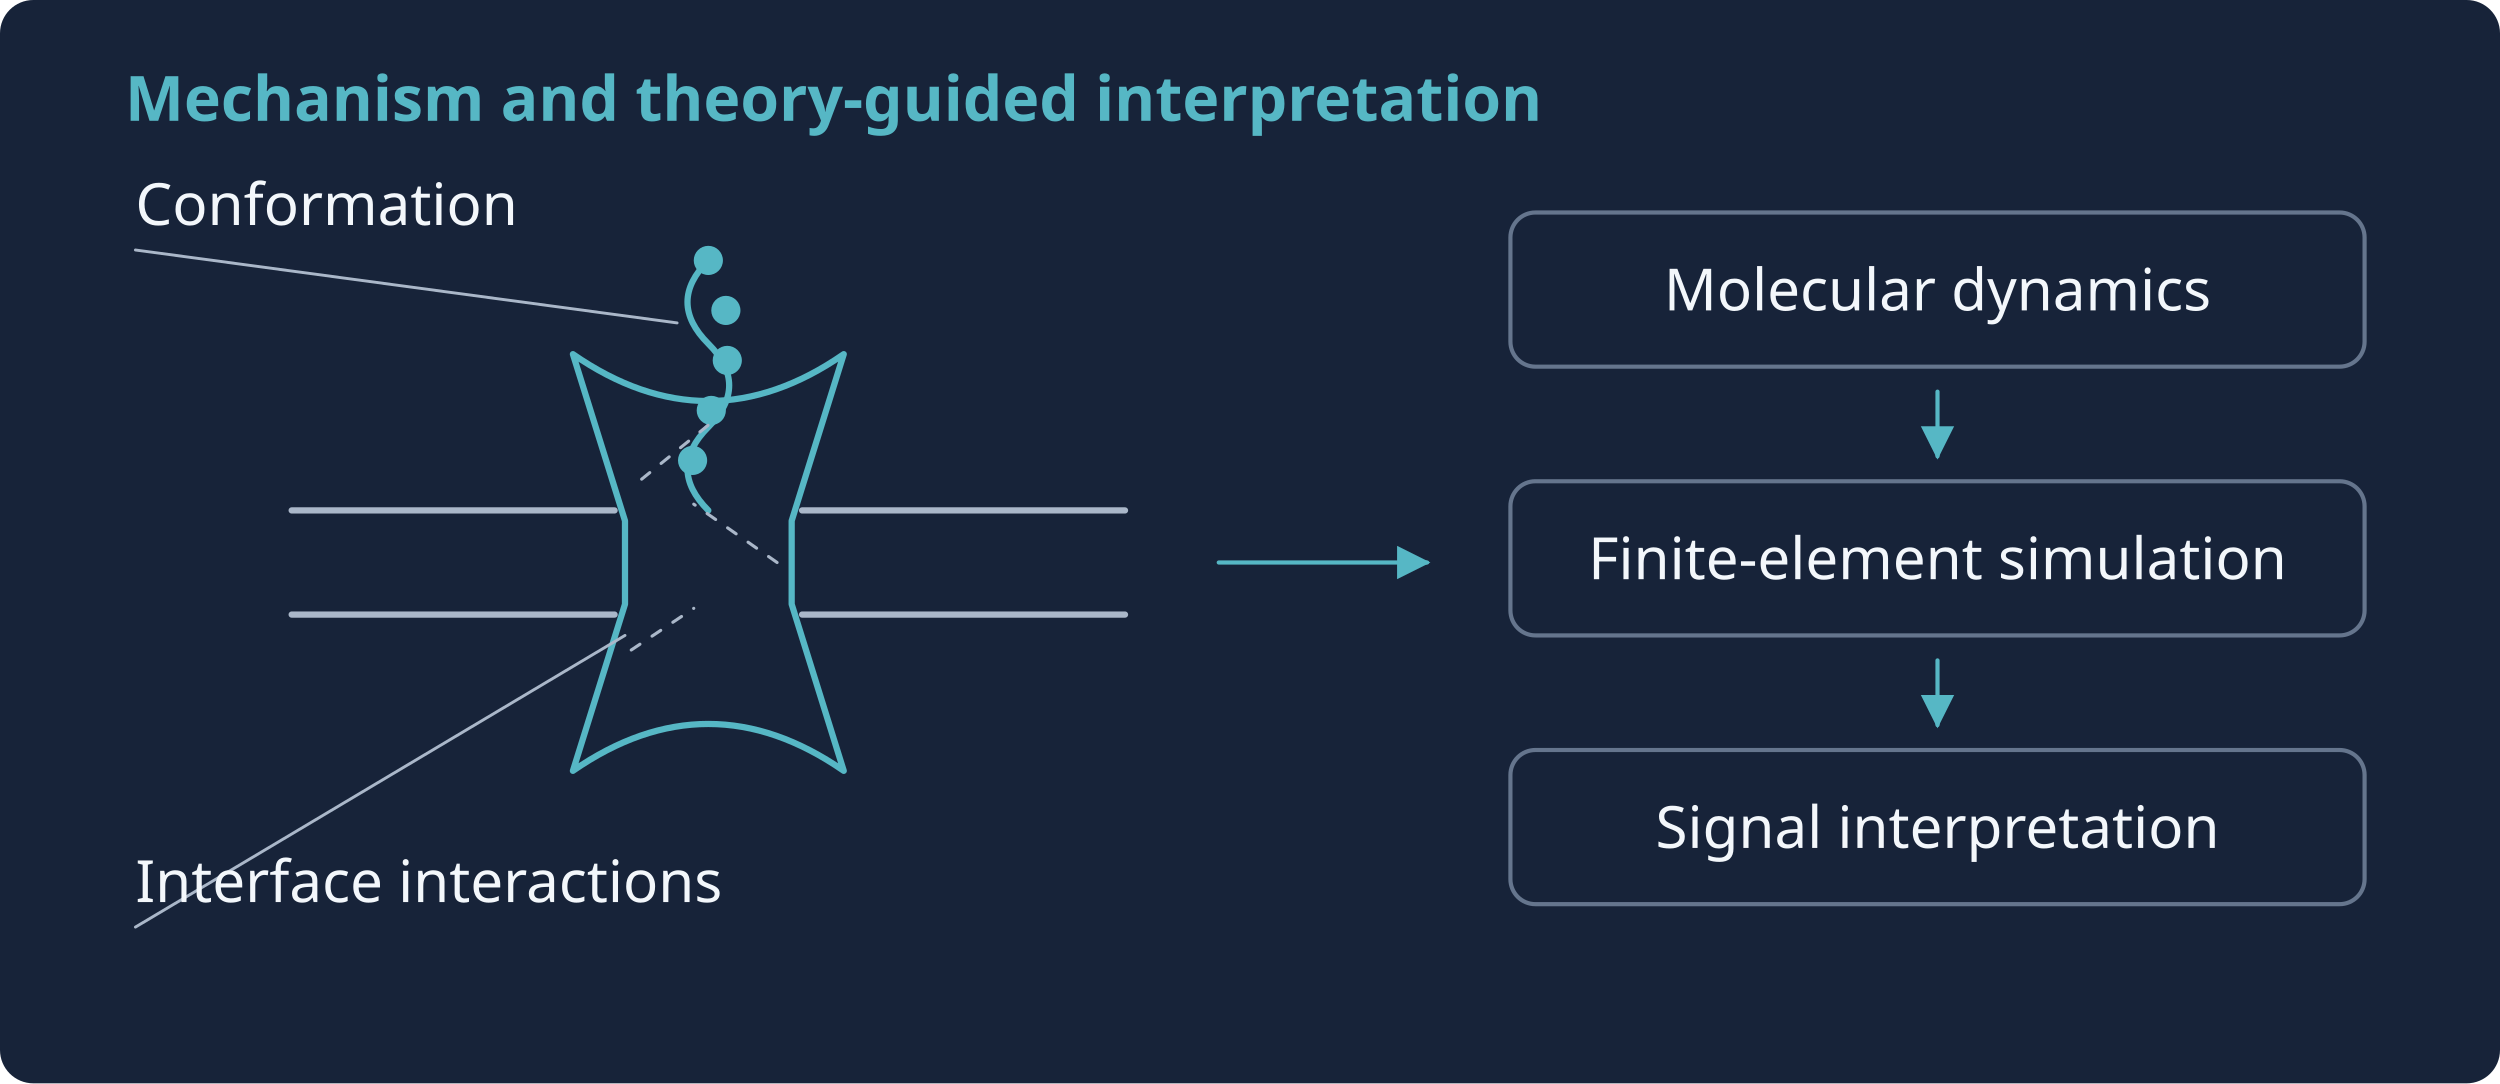
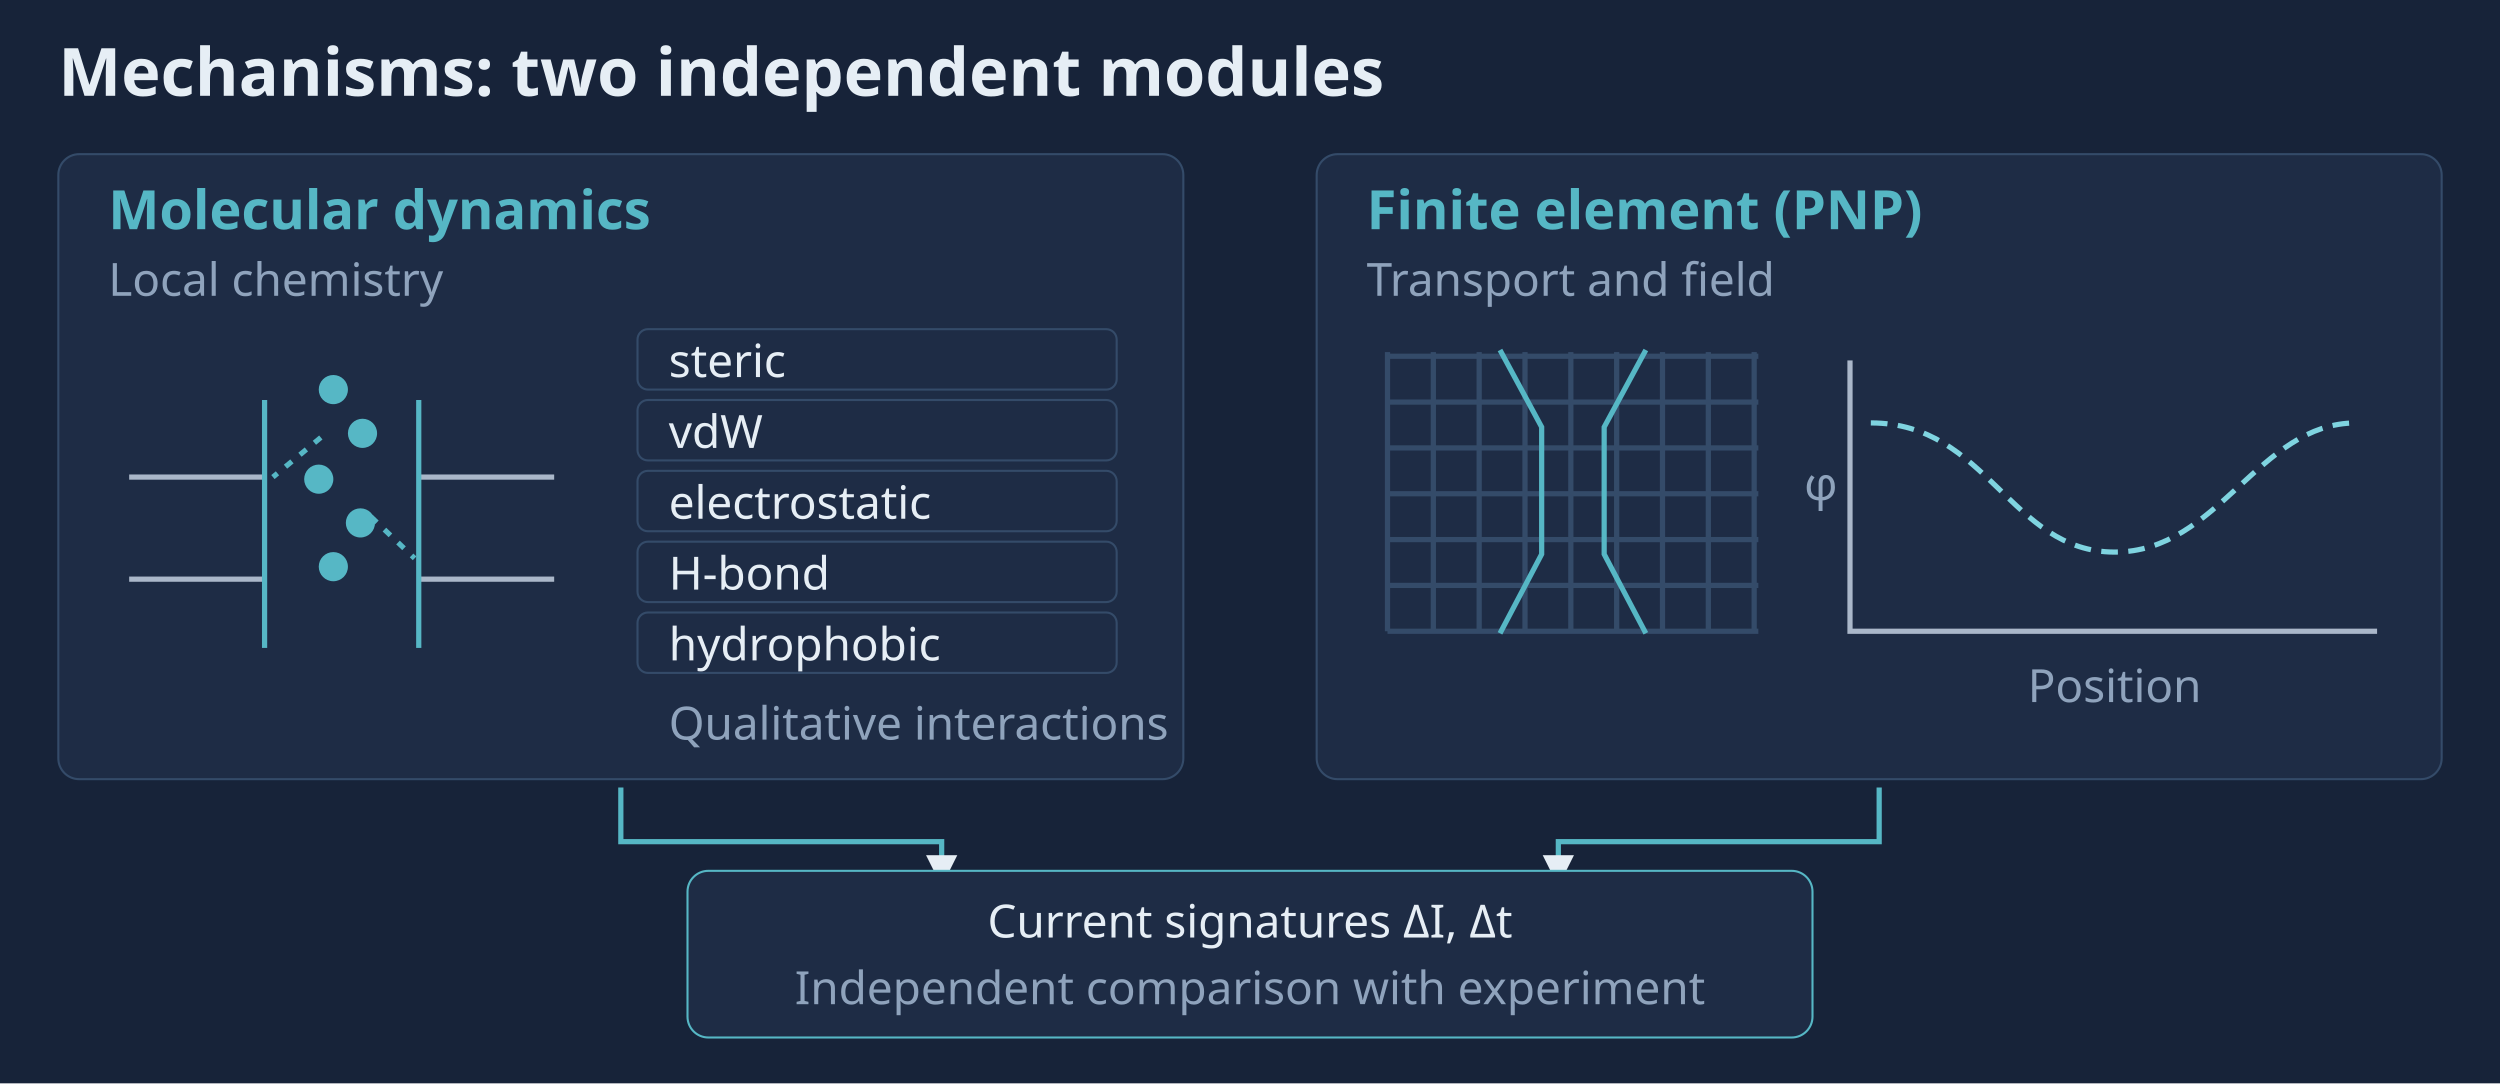
- <svg xmlns="http://www.w3.org/2000/svg" width="1200" height="520" viewBox="0 0 1200 520" role="img">
+ <svg xmlns="http://www.w3.org/2000/svg" width="1200" height="520" viewBox="0 0 1200 520" role="img" aria-labelledby="title desc" lang="en">
  <defs>
-     <marker id="arrow" viewBox="0 0 10 10" refX="9" refY="5" markerWidth="8" markerHeight="8" orient="auto-start-reverse">
-       <path d="M0 0L10 5L0 10" fill="#56B7C5" />
+     <marker id="arrow" viewBox="0 0 10 10" refX="5" refY="5" markerWidth="6" markerHeight="6" orient="auto-start-reverse">
+       <path d="M0 0L10 5L0 10Z" fill="#E6EEF5" />
    </marker>
  </defs>
-   <rect width="1200" height="520" rx="16" fill="#172339" />
-   <g fill="none" stroke="#65758D" stroke-width="2" stroke-linecap="round" stroke-linejoin="round">
-     <text x="60" y="58" class="heading">Mechanism and theory-guided interpretation</text>
-     <g stroke-width="3">
-       <path d="M140 245H295M385 245H540M140 295H295M385 295H540" stroke="#AAB7C9" />
-       <path d="M275 170Q340 215 405 170L380 250V290L405 370Q340 325 275 370L300 290V250Z" stroke="#56B7C5" />
-     </g>
-     <path d="M340 125q-20 20 0 40t0 40t0 40" stroke="#56B7C5" stroke-width="3" />
-     <circle cx="340" cy="125" r="7" fill="#56B7C5" stroke="none" />
-     <circle cx="348.415" cy="149" r="7" fill="#56B7C5" stroke="none" />
-     <circle cx="349.093" cy="173" r="7" fill="#56B7C5" stroke="none" />
-     <circle cx="341.411" cy="197" r="7" fill="#56B7C5" stroke="none" />
-     <circle cx="332.432" cy="221" r="7" fill="#56B7C5" stroke="none" />
-     <path d="M65 120L325 155" stroke-width="1.4" stroke="#AAB7C9" />
-     <text x="65" y="108">Conformation</text>
-     <path d="M65 445L300 305" stroke-width="1.4" stroke="#AAB7C9" />
-     <text x="65" y="433">Interface interactions</text>
-     <path d="M308 230l37-30m28 70-40-28m-30 70 30-20" stroke="#AAB7C9" stroke-width="1.5" stroke-dasharray="5 7" />
-     <path d="M585 270L685 270" stroke="#56B7C5" stroke-width="2" marker-end="url(#arrow)" />
-     <rect x="725" y="102" width="410" height="74" rx="12" fill="none" stroke="#65758D" />
-     <text x="930" y="149" text-anchor="middle">Molecular dynamics</text>
-     <path d="M930 188L930 219" stroke="#56B7C5" stroke-width="2" marker-end="url(#arrow)" />
-     <rect x="725" y="231" width="410" height="74" rx="12" fill="none" stroke="#65758D" />
-     <text x="930" y="278" text-anchor="middle">Finite-element simulation</text>
-     <path d="M930 317L930 348" stroke="#56B7C5" stroke-width="2" marker-end="url(#arrow)" />
-     <rect x="725" y="360" width="410" height="74" rx="12" fill="none" stroke="#65758D" />
-     <text x="930" y="407" text-anchor="middle">Signal interpretation</text>
-   </g>
-   <style>text{fill:#F3F7FB;stroke:none;font:28px system-ui,'Microsoft YaHei',sans-serif}text.minor{fill:#AAB7C9;font-size:24px}text.heading{fill:#56B7C5;font-size:30px;font-weight:600}</style>
+   <style>text{font:22px system-ui,'Microsoft YaHei',sans-serif;fill:#E6EEF5}.heading{font-size:32px;font-weight:600}.subheading{font-size:26px;font-weight:600;fill:#56B7C5}.muted{fill:#8FA3BC}.accent{fill:#56B7C5}</style>
+   <rect width="1200" height="520" fill="#172339" />
+   <text x="28" y="46" class="heading" text-anchor="start">Mechanisms: two independent modules</text>
+   <rect x="28" y="74" width="540" height="300" rx="10" fill="#1E2C45" stroke="#344B69" />
+   <rect x="632" y="74" width="540" height="300" rx="10" fill="#1E2C45" stroke="#344B69" />
+   <text x="52" y="110" class="subheading" text-anchor="start">Molecular dynamics</text>
+   <text x="656" y="110" class="subheading" text-anchor="start">Finite element (PNP)</text>
+   <text x="52" y="142" class="muted" text-anchor="start">Local chemistry</text>
+   <text x="656" y="142" class="muted" text-anchor="start">Transport and field</text>
+   <path d="M62 229H127M201 229H266M62 278H127M201 278H266" fill="none" stroke="#AAB7C9" stroke-width="2.5" />
+   <path d="M127 192V311M201 192V311" fill="none" stroke="#56B7C5" stroke-width="2.5" />
+   <circle cx="160" cy="187" r="7" fill="#56B7C5" />
+   <circle cx="174" cy="208" r="7" fill="#56B7C5" />
+   <circle cx="153" cy="230" r="7" fill="#56B7C5" />
+   <circle cx="173" cy="251" r="7" fill="#56B7C5" />
+   <circle cx="160" cy="272" r="7" fill="#56B7C5" />
+   <path d="M154 210L131 229M178 248L199 268" fill="none" stroke="#56B7C5" stroke-width="2.5" stroke-dasharray="4 5" />
+   <rect x="306" y="158" width="230" height="29" rx="5" fill="none" stroke="#344B69" />
+   <text x="321" y="181" class="" text-anchor="start">steric</text>
+   <rect x="306" y="192" width="230" height="29" rx="5" fill="none" stroke="#344B69" />
+   <text x="321" y="215" class="" text-anchor="start">vdW</text>
+   <rect x="306" y="226" width="230" height="29" rx="5" fill="none" stroke="#344B69" />
+   <text x="321" y="249" class="" text-anchor="start">electrostatic</text>
+   <rect x="306" y="260" width="230" height="29" rx="5" fill="none" stroke="#344B69" />
+   <text x="321" y="283" class="" text-anchor="start">H-bond</text>
+   <rect x="306" y="294" width="230" height="29" rx="5" fill="none" stroke="#344B69" />
+   <text x="321" y="317" class="" text-anchor="start">hydrophobic</text>
+   <text x="321" y="355" class="muted" text-anchor="start">Qualitative interactions</text>
+   <path d="M666 169V303" fill="none" stroke="#344B69" stroke-width="2.5" />
+   <path d="M688 169V303" fill="none" stroke="#344B69" stroke-width="2.5" />
+   <path d="M710 169V303" fill="none" stroke="#344B69" stroke-width="2.5" />
+   <path d="M732 169V303" fill="none" stroke="#344B69" stroke-width="2.5" />
+   <path d="M754 169V303" fill="none" stroke="#344B69" stroke-width="2.5" />
+   <path d="M776 169V303" fill="none" stroke="#344B69" stroke-width="2.5" />
+   <path d="M798 169V303" fill="none" stroke="#344B69" stroke-width="2.5" />
+   <path d="M820 169V303" fill="none" stroke="#344B69" stroke-width="2.5" />
+   <path d="M842 169V303" fill="none" stroke="#344B69" stroke-width="2.5" />
+   <path d="M666 171H844" fill="none" stroke="#344B69" stroke-width="2.5" />
+   <path d="M666 193H844" fill="none" stroke="#344B69" stroke-width="2.5" />
+   <path d="M666 215H844" fill="none" stroke="#344B69" stroke-width="2.5" />
+   <path d="M666 237H844" fill="none" stroke="#344B69" stroke-width="2.5" />
+   <path d="M666 259H844" fill="none" stroke="#344B69" stroke-width="2.5" />
+   <path d="M666 281H844" fill="none" stroke="#344B69" stroke-width="2.5" />
+   <path d="M666 303H844" fill="none" stroke="#344B69" stroke-width="2.5" />
+   <path d="M720 168L740 205V266L720 304M790 168L770 205V266L790 304" fill="none" stroke="#56B7C5" stroke-width="2.5" />
+   <path d="M888 173V303H1141" fill="none" stroke="#AAB7C9" stroke-width="2.5" />
+   <path d="M898 203C954 203 965 265 1015 265S1084 203 1131 203" fill="none" stroke="#7FD4E0" stroke-width="2.5" stroke-dasharray="8 5" />
+   <text x="874" y="240" class="muted" text-anchor="middle">φ</text>
+   <text x="1015" y="337" class="muted" text-anchor="middle">Position</text>
+   <path d="M298 378V404H452V418" fill="none" stroke="#56B7C5" stroke-width="2.5" marker-end="url(#arrow)" />
+   <path d="M902 378V404H748V418" fill="none" stroke="#56B7C5" stroke-width="2.5" marker-end="url(#arrow)" />
+   <rect x="330" y="418" width="540" height="80" rx="10" fill="#1E2C45" stroke="#56B7C5" />
+   <text x="600" y="450" class="" text-anchor="middle">Current signatures ΔI, Δt</text>
+   <text x="600" y="482" class="muted" text-anchor="middle">Independent comparison with experiment</text>
</svg>
